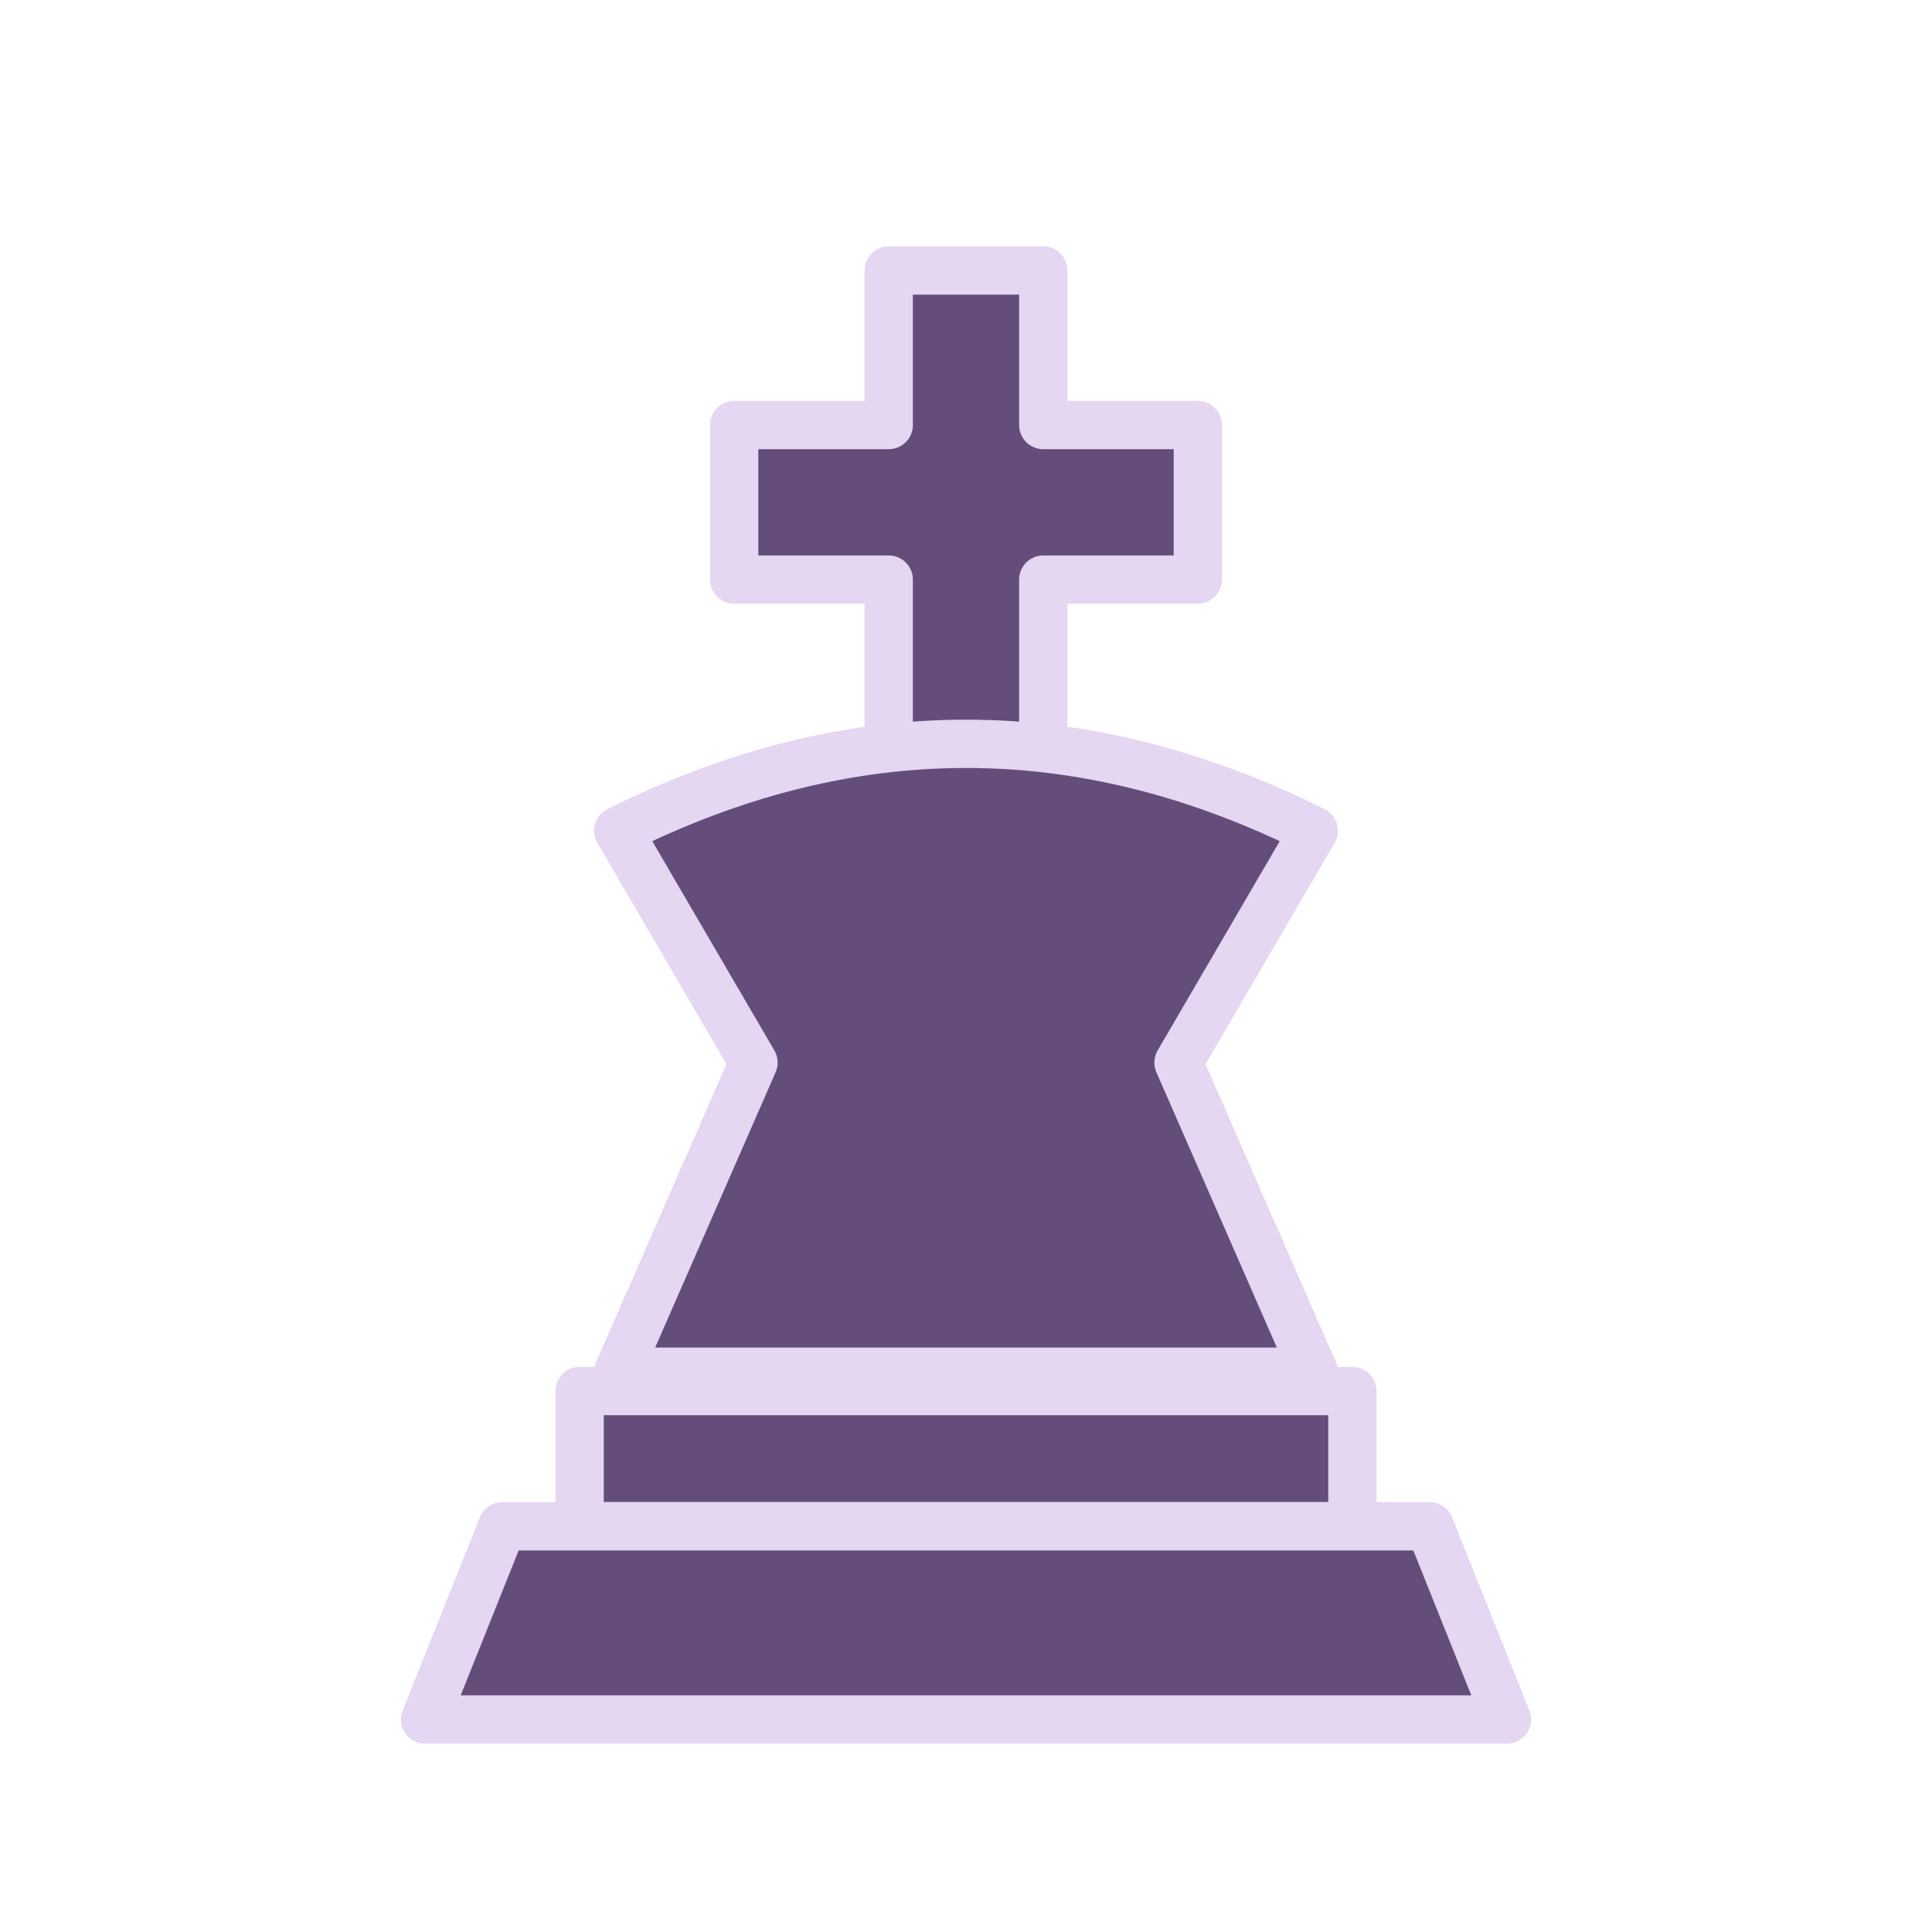
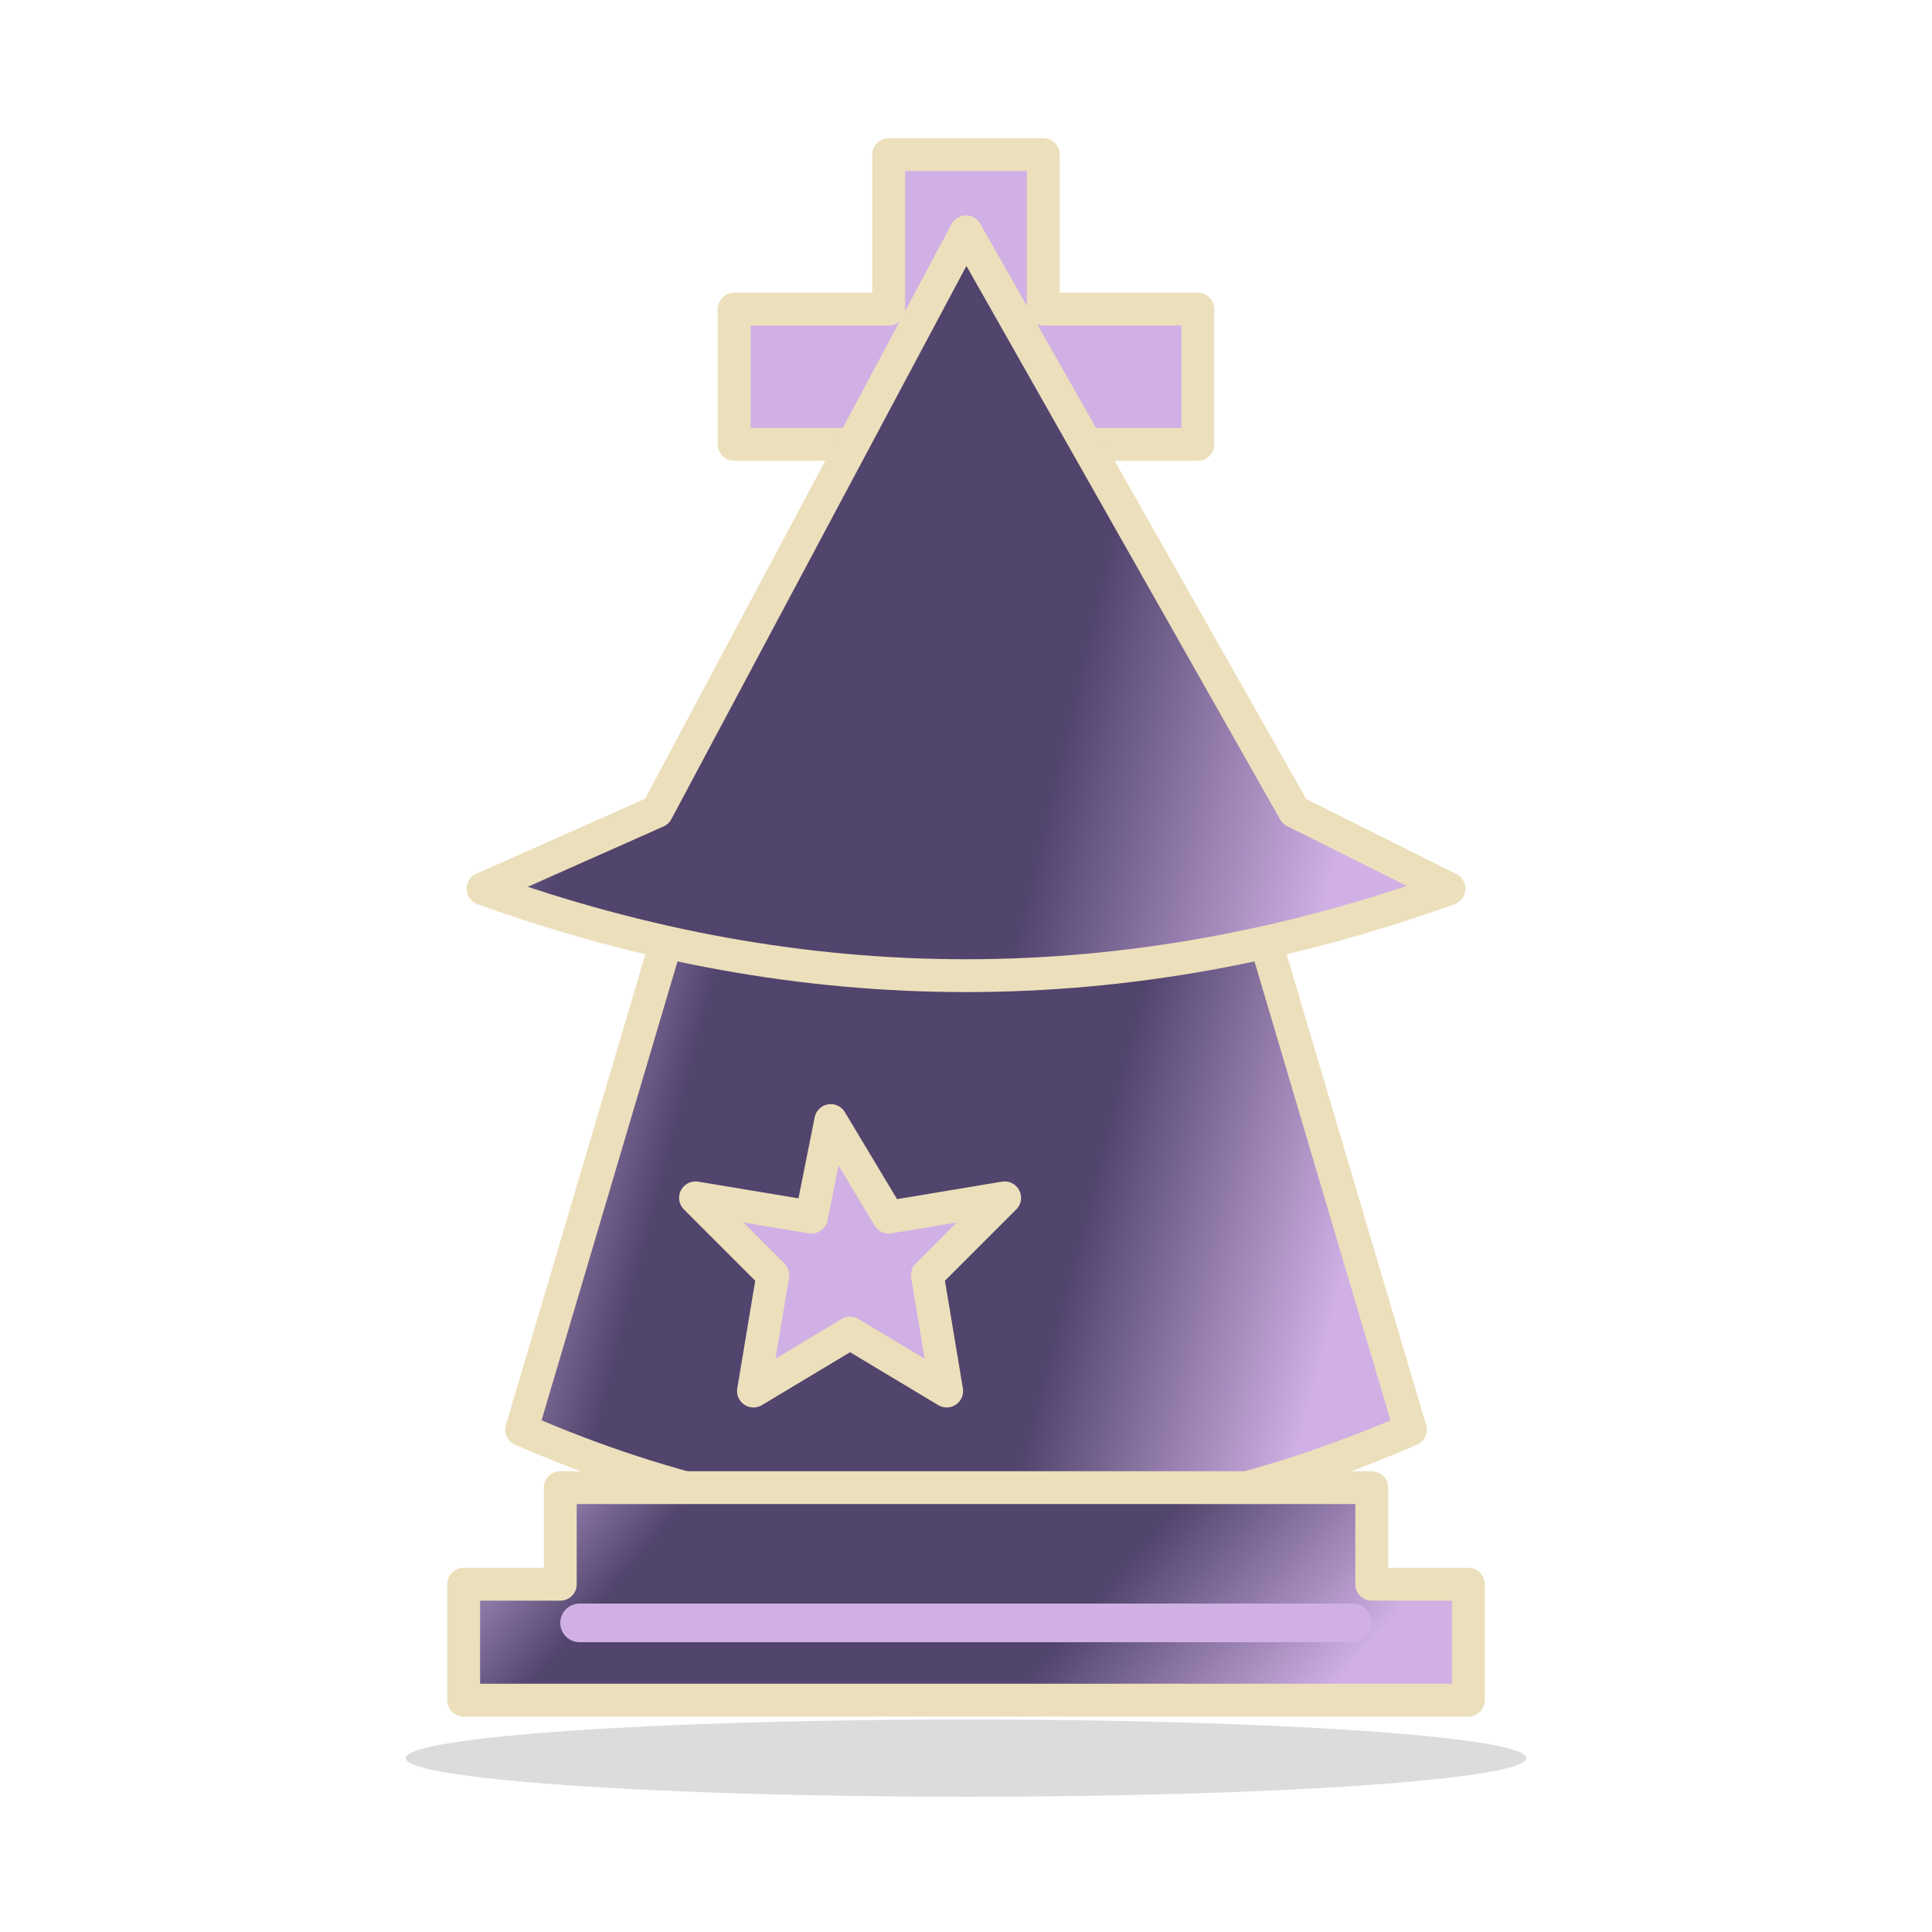
<svg xmlns="http://www.w3.org/2000/svg" viewBox="0 0 100 100">
-   <g fill="#654d7b" stroke="#e5d6f2" stroke-width="2.5" stroke-linejoin="round" stroke-linecap="round">
-     <path d="M46 14h8v8h8v8h-8v9h-8v-9h-8v-8h8Z" />
-     <path d="M32 43Q50 34 68 43L61 55l7 16H32l7-16Z" />
-     <path d="M30 72h40v7H30Z" />
-     <path d="M26 79h48l4 10H22Z" />
+   <defs>
+     <linearGradient id="material" x2="1" y2=".18">
+       <stop stop-color="#d0b0e5" />
+       <stop offset=".23" stop-color="#51446d" />
+       <stop offset=".7" stop-color="#51446d" />
+       <stop offset="1" stop-color="#d0b0e5" />
+     </linearGradient>
+   </defs>
+   <ellipse cx="50" cy="91" rx="29" ry="2" fill="#14130f" opacity=".15" />
+   <g stroke="#ecdfbb" stroke-width="1.7" stroke-linejoin="round" stroke-linecap="round">
+     <path d="M46 8h8v8h8v7h-8v9h-8v-9h-8v-7h8Z" fill="#d0b0e5" />
+     <path d="M35 47L27 74Q50 84 73 74L65 47Z" fill="url(#material)" />
+     <path d="M50 12L67 42L75 46Q50 55 25 46L34 42Z" fill="url(#material)" />
+     <path d="M43 58l3 5 6-1-4 4 1 6-5-3-5 3 1-6-4-4 6 1Z" fill="#d0b0e5" />
+     <path d="M29 77H71V82H76V88H24V82H29Z" fill="url(#material)" />
+     <path d="M30 84h40" fill="none" stroke="#d0b0e5" stroke-width="2" />
  </g>
</svg>
